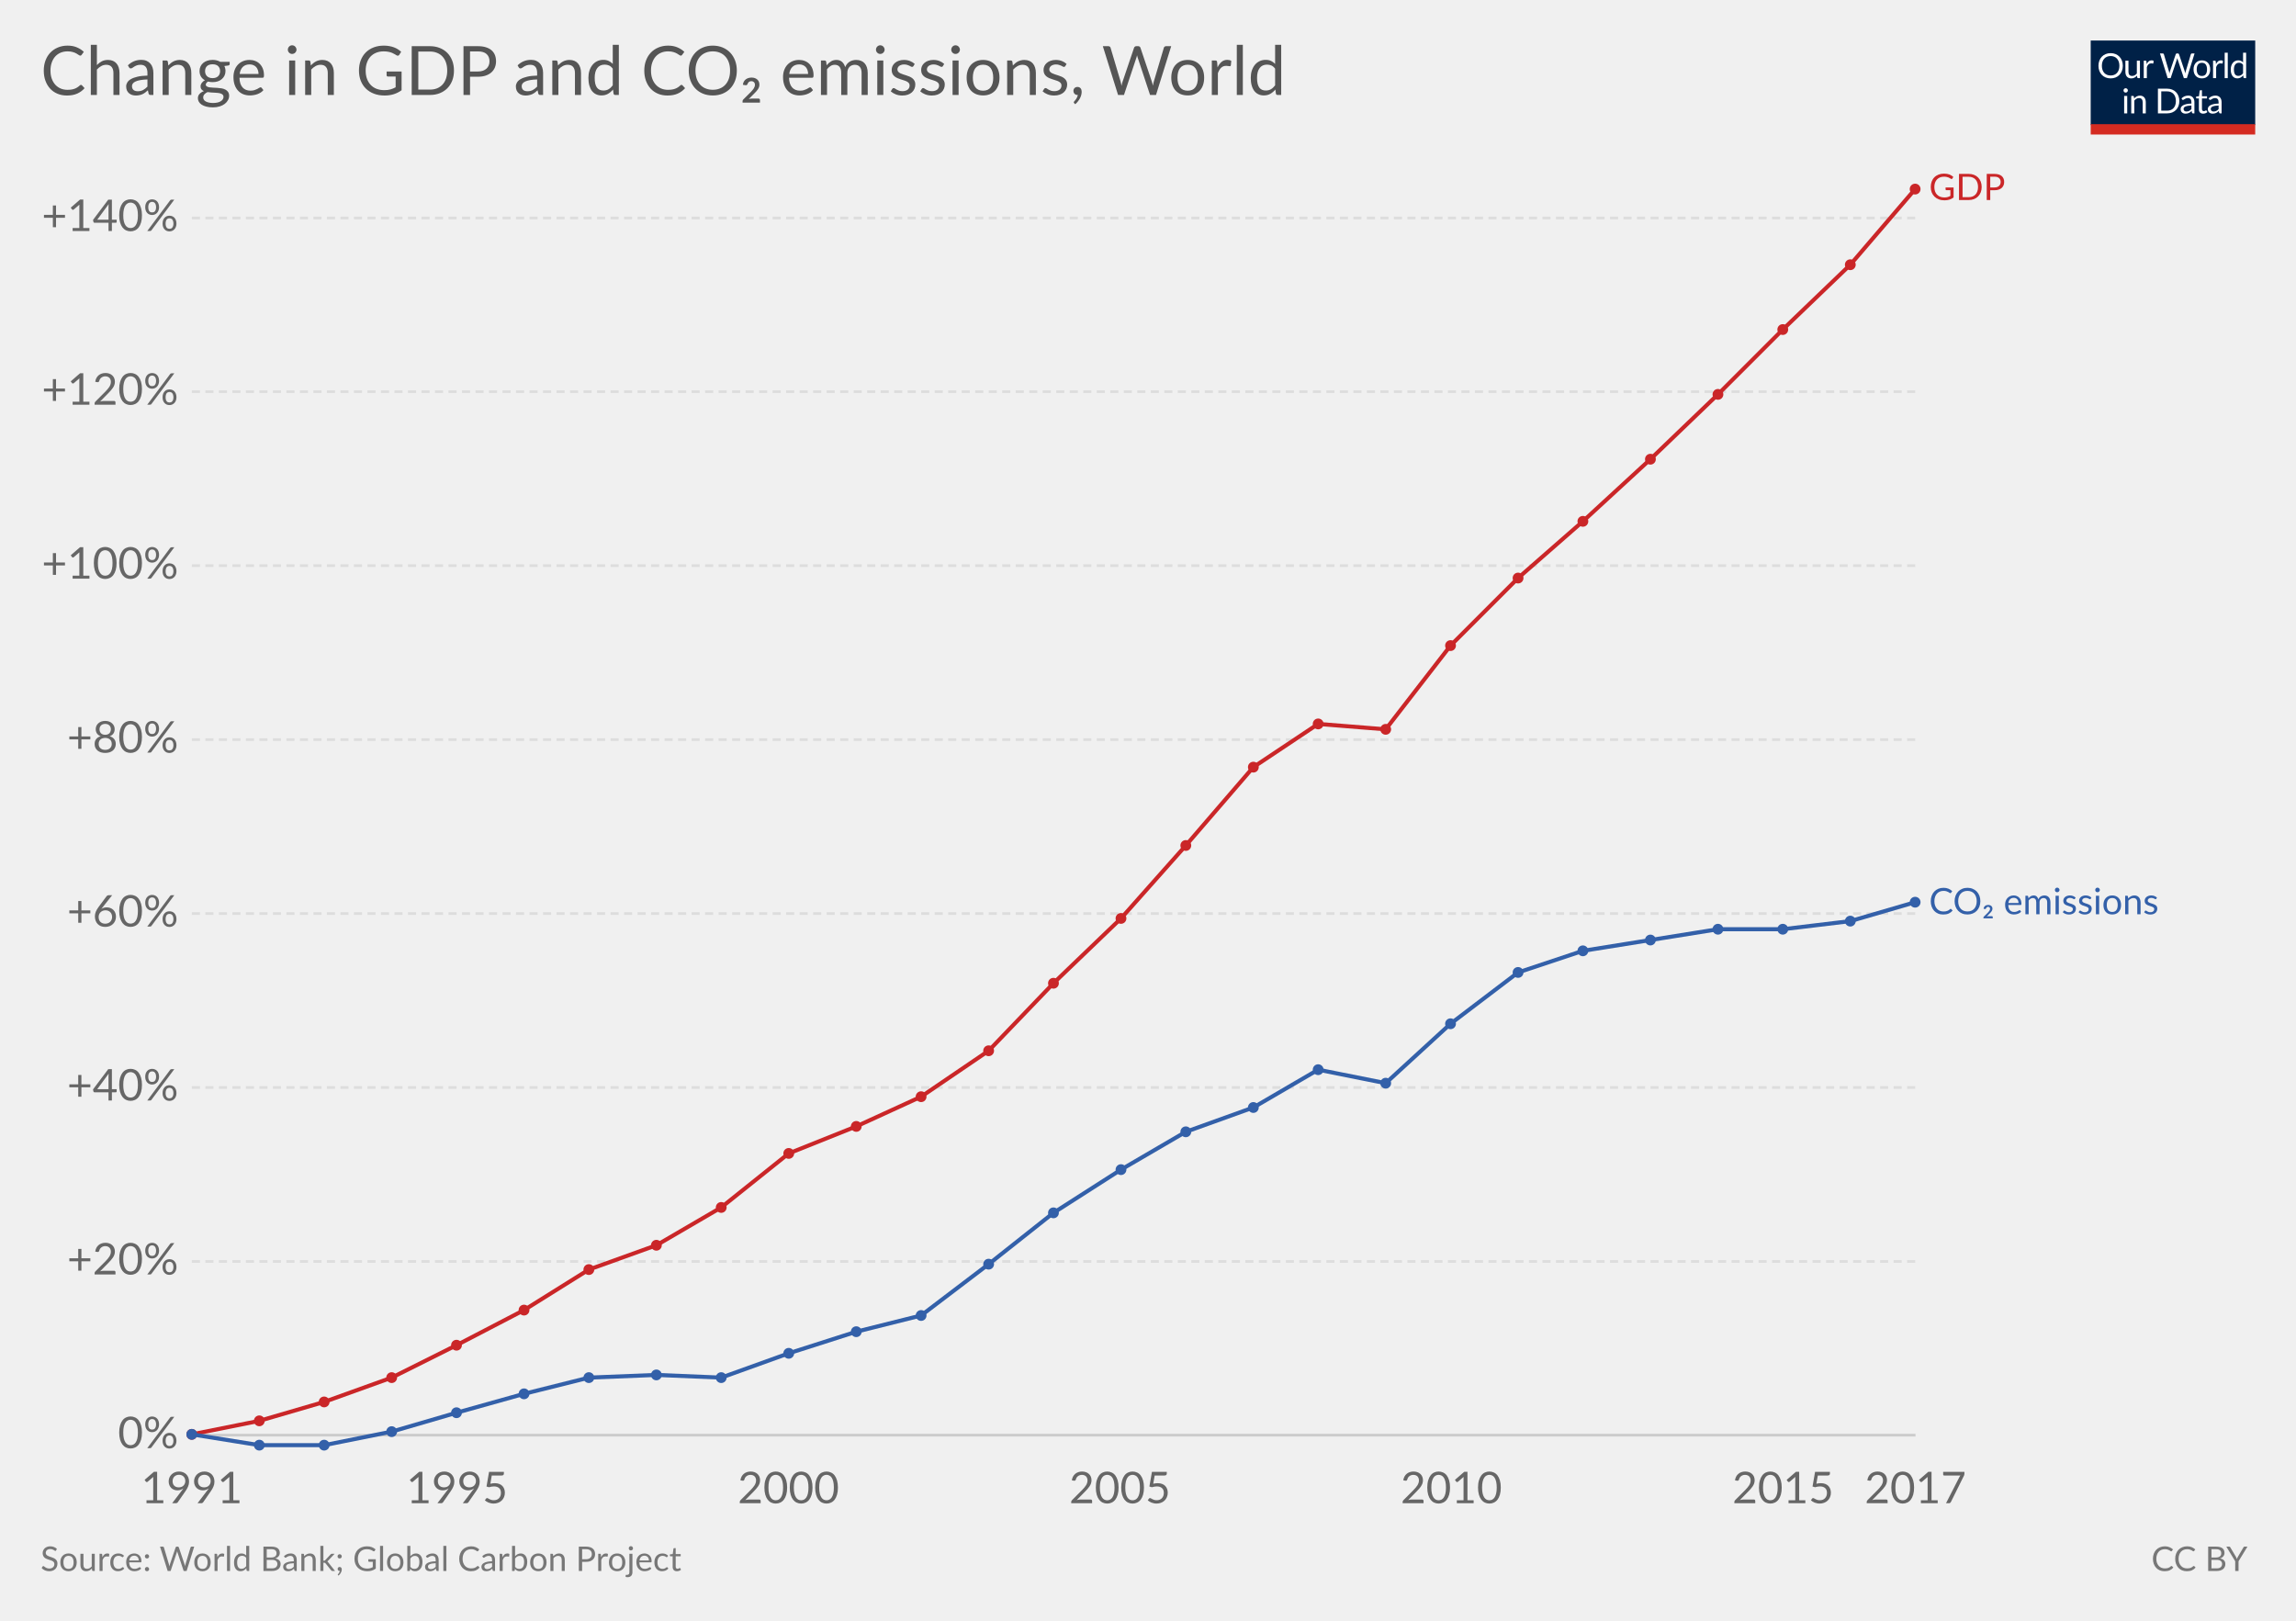
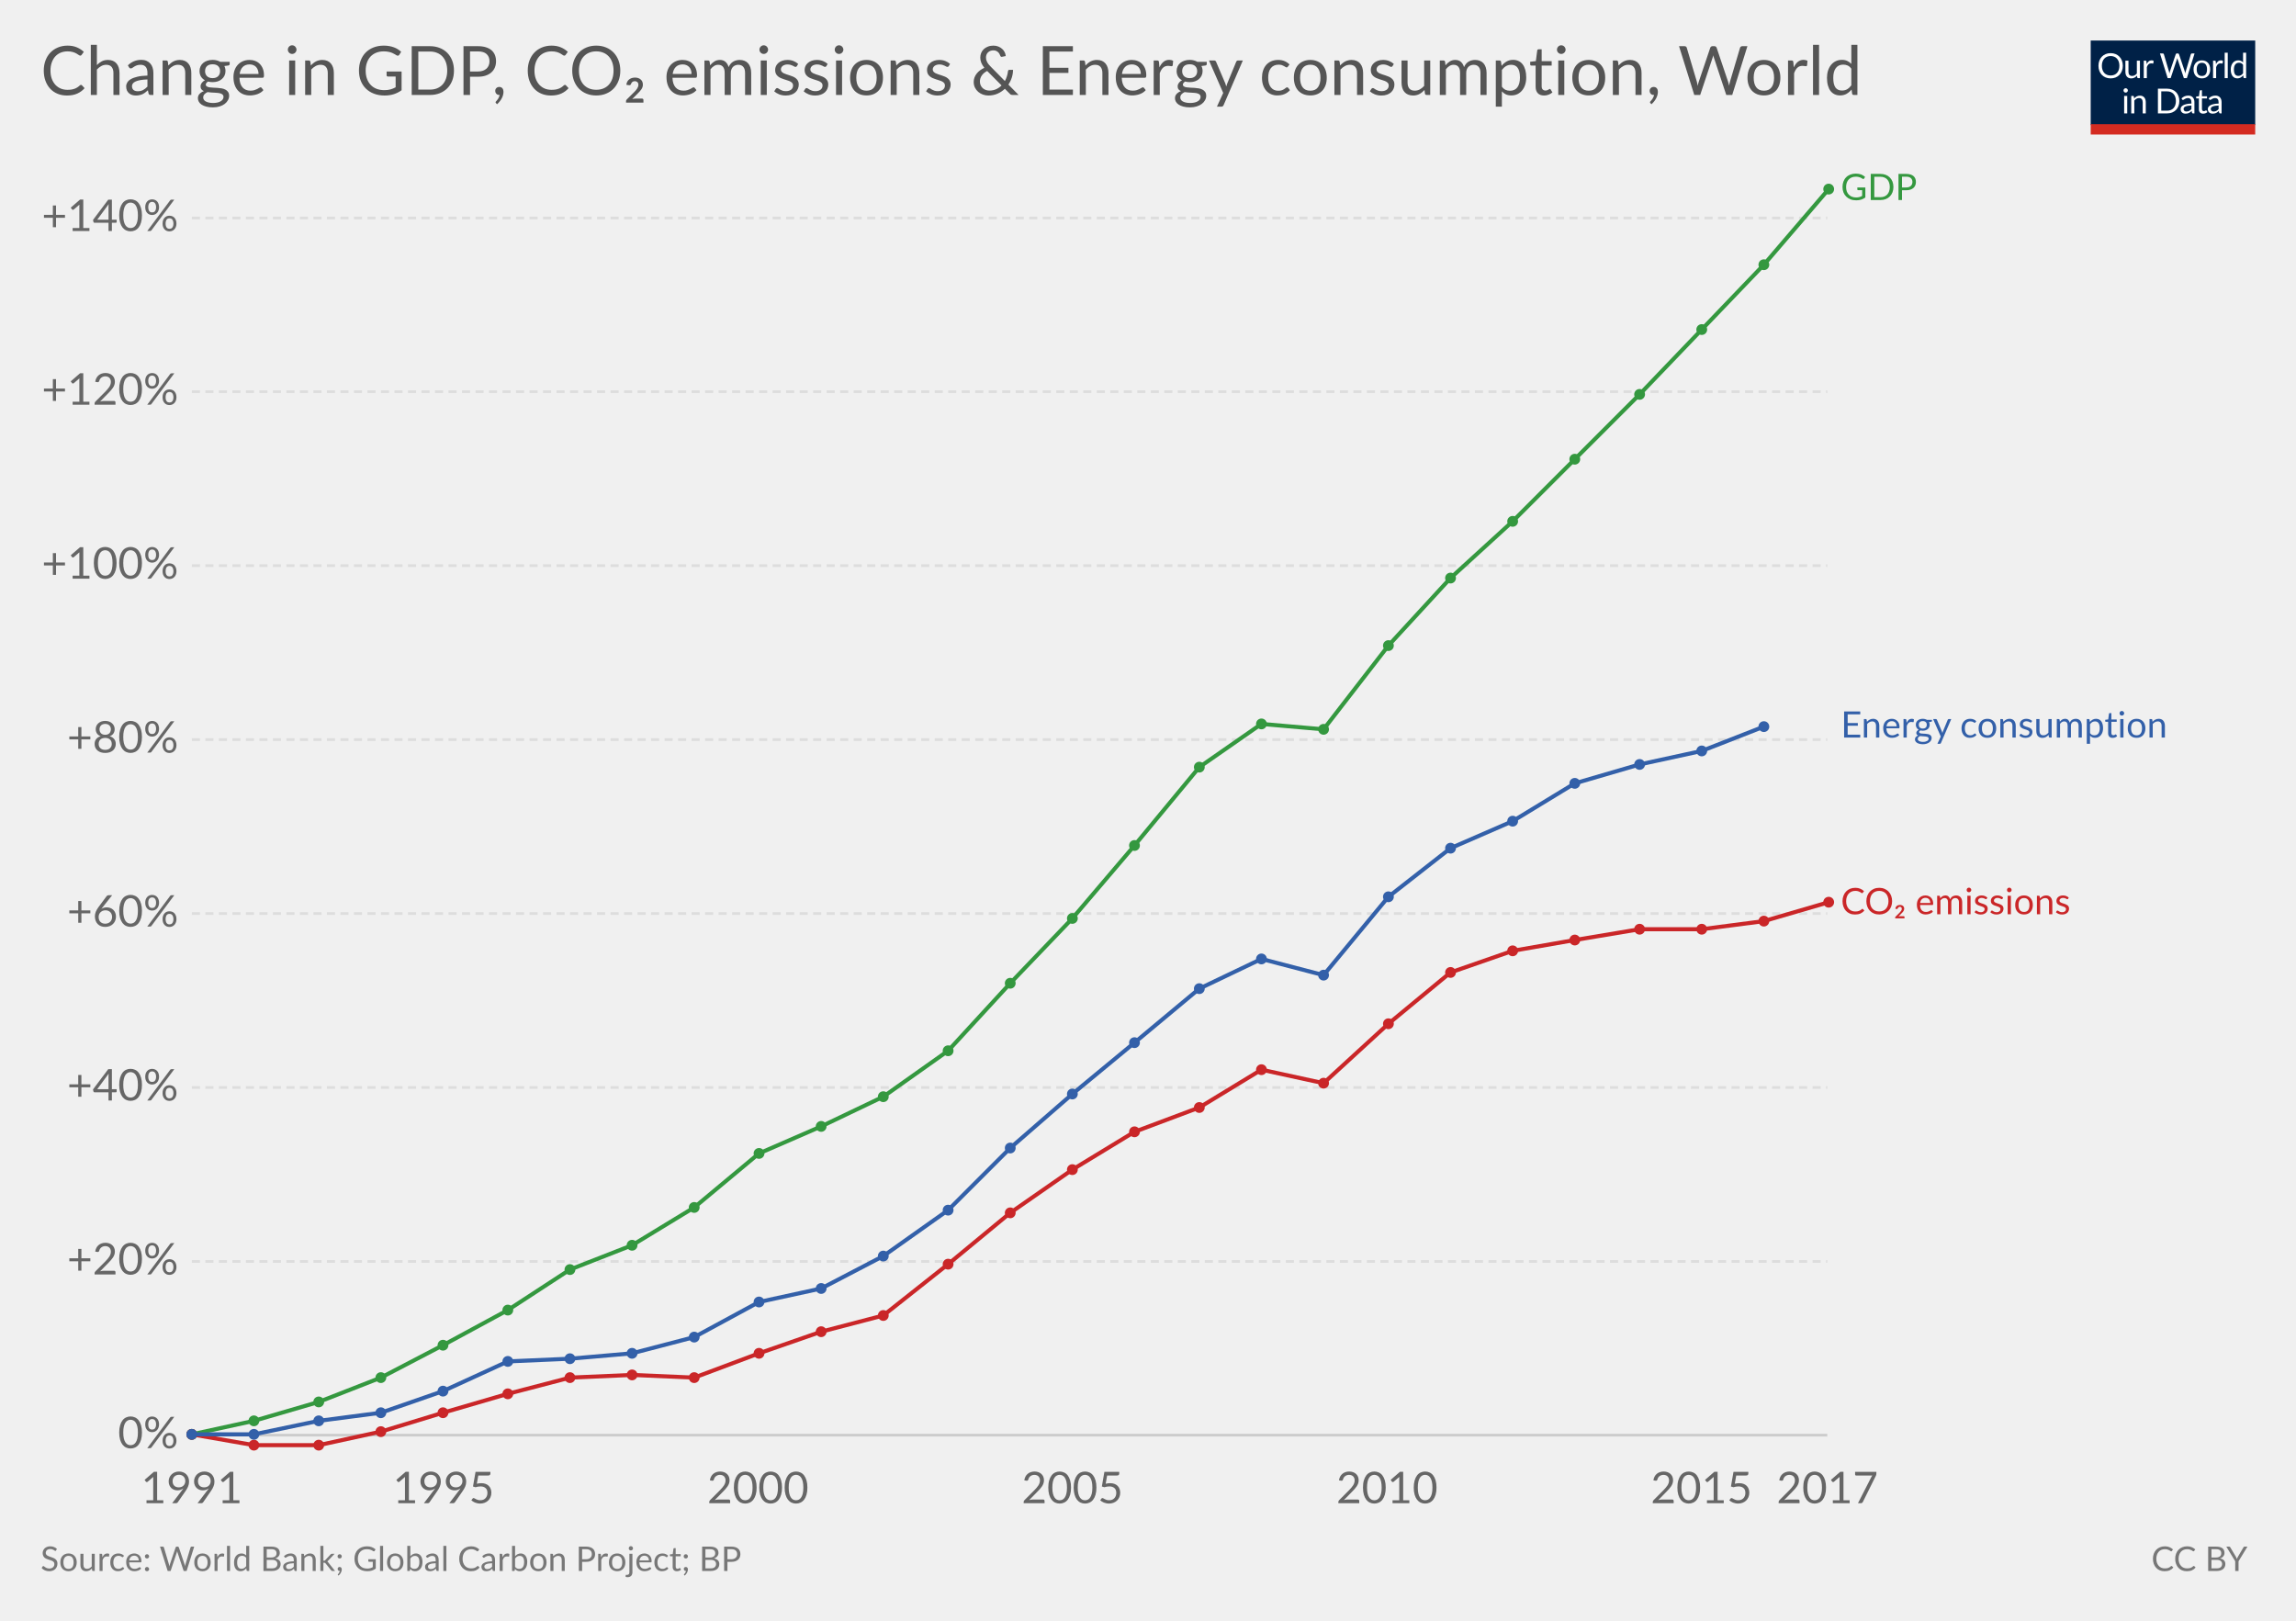
<svg xmlns="http://www.w3.org/2000/svg" version="1.1" style="font-family:Lato, 'Helvetica Neue', Helvetica, Arial, sans-serif;font-size:18px;background-color:white;text-rendering:optimizeLegibility;-webkit-font-smoothing:antialiased" width="850" height="600">
  <g class="HeaderView">
    <g transform="translate(774, 15) scale(0.29)">
      <svg width="210" height="120" viewBox="0 0 210 120" fill="none">
        <g clip-path="url(#clip0)">
          <path d="M0 0H210V107.89H0V0Z" fill="#002147" />
          <path d="M40.979 32.248C40.979 34.609 40.605 36.78 39.857 38.76C39.109 40.725 38.053 42.419 36.689 43.842C35.325 45.265 33.682 46.372 31.761 47.164C29.854 47.941 27.742 48.33 25.425 48.33C23.107 48.33 20.995 47.941 19.089 47.164C17.182 46.372 15.547 45.265 14.183 43.842C12.819 42.419 11.763 40.725 11.015 38.76C10.267 36.78 9.893 34.609 9.893 32.248C9.893 29.887 10.267 27.723 11.015 25.758C11.763 23.778 12.819 22.077 14.183 20.654C15.547 19.217 17.182 18.102 19.089 17.31C20.995 16.518 23.107 16.122 25.425 16.122C27.742 16.122 29.854 16.518 31.761 17.31C33.682 18.102 35.325 19.217 36.689 20.654C38.053 22.077 39.109 23.778 39.857 25.758C40.605 27.723 40.979 29.887 40.979 32.248ZM36.601 32.248C36.601 30.312 36.337 28.574 35.809 27.034C35.281 25.494 34.533 24.196 33.565 23.14C32.597 22.069 31.423 21.248 30.045 20.676C28.666 20.104 27.126 19.818 25.425 19.818C23.738 19.818 22.205 20.104 20.827 20.676C19.448 21.248 18.267 22.069 17.285 23.14C16.317 24.196 15.569 25.494 15.041 27.034C14.513 28.574 14.249 30.312 14.249 32.248C14.249 34.184 14.513 35.922 15.041 37.462C15.569 38.987 16.317 40.285 17.285 41.356C18.267 42.412 19.448 43.226 20.827 43.798C22.205 44.355 23.738 44.634 25.425 44.634C27.126 44.634 28.666 44.355 30.045 43.798C31.423 43.226 32.597 42.412 33.565 41.356C34.533 40.285 35.281 38.987 35.809 37.462C36.337 35.922 36.601 34.184 36.601 32.248ZM62.823 25.714V48H60.491C59.934 48 59.582 47.729 59.435 47.186L59.127 44.788C58.159 45.859 57.074 46.724 55.871 47.384C54.669 48.029 53.29 48.352 51.735 48.352C50.518 48.352 49.44 48.154 48.501 47.758C47.577 47.347 46.8 46.775 46.169 46.042C45.539 45.309 45.062 44.421 44.739 43.38C44.431 42.339 44.277 41.187 44.277 39.926V25.714H48.193V39.926C48.193 41.613 48.575 42.918 49.337 43.842C50.115 44.766 51.295 45.228 52.879 45.228C54.038 45.228 55.116 44.957 56.113 44.414C57.125 43.857 58.057 43.094 58.907 42.126V25.714H62.823ZM71.43 30.18C72.135 28.655 73 27.467 74.027 26.616C75.053 25.751 76.307 25.318 77.789 25.318C78.258 25.318 78.705 25.369 79.131 25.472C79.571 25.575 79.959 25.736 80.297 25.956L80.011 28.882C79.923 29.249 79.703 29.432 79.351 29.432C79.145 29.432 78.845 29.388 78.449 29.3C78.053 29.212 77.605 29.168 77.107 29.168C76.403 29.168 75.772 29.271 75.215 29.476C74.672 29.681 74.181 29.989 73.741 30.4C73.315 30.796 72.927 31.295 72.575 31.896C72.237 32.483 71.929 33.157 71.651 33.92V48H67.713V25.714H69.957C70.382 25.714 70.675 25.795 70.837 25.956C70.998 26.117 71.108 26.396 71.167 26.792L71.43 30.18ZM132.589 16.474L122.755 48H118.927L110.941 23.954C110.867 23.719 110.794 23.47 110.721 23.206C110.662 22.942 110.596 22.663 110.523 22.37C110.449 22.663 110.376 22.942 110.303 23.206C110.23 23.47 110.156 23.719 110.083 23.954L102.053 48H98.225L88.391 16.474H91.933C92.314 16.474 92.629 16.569 92.879 16.76C93.143 16.951 93.311 17.193 93.385 17.486L99.897 39.398C99.999 39.794 100.095 40.219 100.183 40.674C100.285 41.129 100.381 41.613 100.469 42.126C100.571 41.613 100.674 41.129 100.777 40.674C100.894 40.205 101.019 39.779 101.151 39.398L108.565 17.486C108.653 17.237 108.821 17.009 109.071 16.804C109.335 16.584 109.65 16.474 110.017 16.474H111.249C111.63 16.474 111.938 16.569 112.173 16.76C112.407 16.951 112.583 17.193 112.701 17.486L120.093 39.398C120.225 39.779 120.342 40.19 120.445 40.63C120.562 41.07 120.672 41.532 120.775 42.016C120.848 41.532 120.929 41.07 121.017 40.63C121.105 40.19 121.2 39.779 121.303 39.398L127.837 17.486C127.91 17.222 128.072 16.987 128.321 16.782C128.585 16.577 128.9 16.474 129.267 16.474H132.589ZM141.94 25.362C143.568 25.362 145.034 25.633 146.34 26.176C147.645 26.719 148.76 27.489 149.684 28.486C150.608 29.483 151.312 30.693 151.796 32.116C152.294 33.524 152.544 35.101 152.544 36.846C152.544 38.606 152.294 40.19 151.796 41.598C151.312 43.006 150.608 44.209 149.684 45.206C148.76 46.203 147.645 46.973 146.34 47.516C145.034 48.044 143.568 48.308 141.94 48.308C140.297 48.308 138.816 48.044 137.496 47.516C136.19 46.973 135.076 46.203 134.152 45.206C133.228 44.209 132.516 43.006 132.018 41.598C131.534 40.19 131.292 38.606 131.292 36.846C131.292 35.101 131.534 33.524 132.018 32.116C132.516 30.693 133.228 29.483 134.152 28.486C135.076 27.489 136.19 26.719 137.496 26.176C138.816 25.633 140.297 25.362 141.94 25.362ZM141.94 45.25C144.14 45.25 145.782 44.517 146.868 43.05C147.953 41.569 148.496 39.508 148.496 36.868C148.496 34.213 147.953 32.145 146.868 30.664C145.782 29.183 144.14 28.442 141.94 28.442C140.825 28.442 139.85 28.633 139.014 29.014C138.192 29.395 137.503 29.945 136.946 30.664C136.403 31.383 135.992 32.27 135.714 33.326C135.45 34.367 135.318 35.548 135.318 36.868C135.318 39.508 135.86 41.569 136.946 43.05C138.046 44.517 139.71 45.25 141.94 45.25ZM159.908 30.18C160.612 28.655 161.478 27.467 162.504 26.616C163.531 25.751 164.785 25.318 166.266 25.318C166.736 25.318 167.183 25.369 167.608 25.472C168.048 25.575 168.437 25.736 168.774 25.956L168.488 28.882C168.4 29.249 168.18 29.432 167.828 29.432C167.623 29.432 167.322 29.388 166.926 29.3C166.53 29.212 166.083 29.168 165.584 29.168C164.88 29.168 164.25 29.271 163.692 29.476C163.15 29.681 162.658 29.989 162.218 30.4C161.793 30.796 161.404 31.295 161.052 31.896C160.715 32.483 160.407 33.157 160.128 33.92V48H156.19V25.714H158.434C158.86 25.714 159.153 25.795 159.314 25.956C159.476 26.117 159.586 26.396 159.644 26.792L159.908 30.18ZM174.946 15.594V48H171.03V15.594H174.946ZM194.496 31.016C193.763 30.033 192.971 29.351 192.12 28.97C191.269 28.574 190.316 28.376 189.26 28.376C187.192 28.376 185.601 29.117 184.486 30.598C183.371 32.079 182.814 34.191 182.814 36.934C182.814 38.386 182.939 39.633 183.188 40.674C183.437 41.701 183.804 42.551 184.288 43.226C184.772 43.886 185.366 44.37 186.07 44.678C186.774 44.986 187.573 45.14 188.468 45.14C189.759 45.14 190.881 44.847 191.834 44.26C192.802 43.673 193.689 42.845 194.496 41.774V31.016ZM198.412 15.594V48H196.08C195.523 48 195.171 47.729 195.024 47.186L194.672 44.48C193.719 45.624 192.633 46.548 191.416 47.252C190.199 47.956 188.791 48.308 187.192 48.308C185.916 48.308 184.757 48.066 183.716 47.582C182.675 47.083 181.787 46.357 181.054 45.404C180.321 44.451 179.756 43.263 179.36 41.84C178.964 40.417 178.766 38.782 178.766 36.934C178.766 35.291 178.986 33.766 179.426 32.358C179.866 30.935 180.497 29.703 181.318 28.662C182.139 27.621 183.144 26.807 184.332 26.22C185.535 25.619 186.884 25.318 188.38 25.318C189.744 25.318 190.91 25.553 191.878 26.022C192.861 26.477 193.733 27.115 194.496 27.936V15.594H198.412ZM46.614 70.714V93H42.698V70.714H46.614ZM47.45 63.718C47.45 64.099 47.369 64.459 47.208 64.796C47.061 65.119 46.856 65.412 46.592 65.676C46.343 65.925 46.042 66.123 45.69 66.27C45.352 66.417 44.993 66.49 44.612 66.49C44.23 66.49 43.871 66.417 43.534 66.27C43.211 66.123 42.925 65.925 42.676 65.676C42.426 65.412 42.228 65.119 42.082 64.796C41.935 64.459 41.862 64.099 41.862 63.718C41.862 63.337 41.935 62.977 42.082 62.64C42.228 62.288 42.426 61.987 42.676 61.738C42.925 61.474 43.211 61.269 43.534 61.122C43.871 60.975 44.23 60.902 44.612 60.902C44.993 60.902 45.352 60.975 45.69 61.122C46.042 61.269 46.343 61.474 46.592 61.738C46.856 61.987 47.061 62.288 47.208 62.64C47.369 62.977 47.45 63.337 47.45 63.718ZM55.424 73.948C55.908 73.405 56.422 72.914 56.964 72.474C57.507 72.034 58.079 71.66 58.68 71.352C59.296 71.029 59.941 70.787 60.616 70.626C61.306 70.45 62.046 70.362 62.838 70.362C64.055 70.362 65.126 70.567 66.05 70.978C66.989 71.374 67.766 71.946 68.382 72.694C69.013 73.427 69.49 74.315 69.812 75.356C70.135 76.397 70.296 77.549 70.296 78.81V93H66.358V78.81C66.358 77.123 65.969 75.818 65.192 74.894C64.43 73.955 63.264 73.486 61.694 73.486C60.535 73.486 59.45 73.765 58.438 74.322C57.441 74.879 56.517 75.635 55.666 76.588V93H51.728V70.714H54.082C54.639 70.714 54.984 70.985 55.116 71.528L55.424 73.948ZM113.129 77.248C113.129 79.609 112.755 81.758 112.007 83.694C111.259 85.63 110.203 87.287 108.839 88.666C107.475 90.045 105.832 91.115 103.911 91.878C102.004 92.626 99.892 93 97.575 93H85.805V61.474H97.575C99.892 61.474 102.004 61.855 103.911 62.618C105.832 63.366 107.475 64.437 108.839 65.83C110.203 67.209 111.259 68.866 112.007 70.802C112.755 72.738 113.129 74.887 113.129 77.248ZM108.751 77.248C108.751 75.312 108.487 73.581 107.959 72.056C107.431 70.531 106.683 69.24 105.715 68.184C104.747 67.128 103.574 66.321 102.195 65.764C100.816 65.207 99.276 64.928 97.575 64.928H90.073V89.546H97.575C99.276 89.546 100.816 89.267 102.195 88.71C103.574 88.153 104.747 87.353 105.715 86.312C106.683 85.256 107.431 83.965 107.959 82.44C108.487 80.915 108.751 79.184 108.751 77.248ZM128.553 82.968C126.749 83.027 125.209 83.173 123.933 83.408C122.672 83.628 121.638 83.921 120.831 84.288C120.039 84.655 119.46 85.087 119.093 85.586C118.741 86.085 118.565 86.642 118.565 87.258C118.565 87.845 118.661 88.351 118.851 88.776C119.042 89.201 119.299 89.553 119.621 89.832C119.959 90.096 120.347 90.294 120.787 90.426C121.242 90.543 121.726 90.602 122.239 90.602C122.929 90.602 123.559 90.536 124.131 90.404C124.703 90.257 125.239 90.052 125.737 89.788C126.251 89.524 126.735 89.209 127.189 88.842C127.659 88.475 128.113 88.057 128.553 87.588V82.968ZM115.903 73.86C117.135 72.672 118.463 71.785 119.885 71.198C121.308 70.611 122.885 70.318 124.615 70.318C125.862 70.318 126.969 70.523 127.937 70.934C128.905 71.345 129.719 71.917 130.379 72.65C131.039 73.383 131.538 74.271 131.875 75.312C132.213 76.353 132.381 77.497 132.381 78.744V93H130.643C130.262 93 129.969 92.941 129.763 92.824C129.558 92.692 129.397 92.443 129.279 92.076L128.839 89.964C128.253 90.507 127.681 90.991 127.123 91.416C126.566 91.827 125.979 92.179 125.363 92.472C124.747 92.751 124.087 92.963 123.383 93.11C122.694 93.271 121.924 93.352 121.073 93.352C120.208 93.352 119.394 93.235 118.631 93C117.869 92.751 117.201 92.384 116.629 91.9C116.072 91.416 115.625 90.807 115.287 90.074C114.965 89.326 114.803 88.446 114.803 87.434C114.803 86.554 115.045 85.711 115.529 84.904C116.013 84.083 116.798 83.357 117.883 82.726C118.969 82.095 120.384 81.582 122.129 81.186C123.875 80.775 126.016 80.541 128.553 80.482V78.744C128.553 77.013 128.179 75.708 127.431 74.828C126.683 73.933 125.591 73.486 124.153 73.486C123.185 73.486 122.371 73.611 121.711 73.86C121.066 74.095 120.501 74.366 120.017 74.674C119.548 74.967 119.137 75.239 118.785 75.488C118.448 75.723 118.111 75.84 117.773 75.84C117.509 75.84 117.282 75.774 117.091 75.642C116.901 75.495 116.739 75.319 116.607 75.114L115.903 73.86ZM143.568 93.352C141.808 93.352 140.451 92.861 139.498 91.878C138.559 90.895 138.09 89.48 138.09 87.632V73.992H135.406C135.171 73.992 134.973 73.926 134.812 73.794C134.65 73.647 134.57 73.427 134.57 73.134V71.572L138.222 71.11L139.124 64.224C139.168 64.004 139.263 63.828 139.41 63.696C139.571 63.549 139.776 63.476 140.026 63.476H142.006V71.154H148.452V73.992H142.006V87.368C142.006 88.307 142.233 89.003 142.688 89.458C143.142 89.913 143.729 90.14 144.448 90.14C144.858 90.14 145.21 90.089 145.504 89.986C145.812 89.869 146.076 89.744 146.296 89.612C146.516 89.48 146.699 89.363 146.846 89.26C147.007 89.143 147.146 89.084 147.264 89.084C147.469 89.084 147.652 89.209 147.814 89.458L148.958 91.328C148.283 91.959 147.469 92.457 146.516 92.824C145.562 93.176 144.58 93.352 143.568 93.352ZM163.253 82.968C161.449 83.027 159.909 83.173 158.633 83.408C157.372 83.628 156.338 83.921 155.531 84.288C154.739 84.655 154.16 85.087 153.793 85.586C153.441 86.085 153.265 86.642 153.265 87.258C153.265 87.845 153.36 88.351 153.551 88.776C153.742 89.201 153.998 89.553 154.321 89.832C154.658 90.096 155.047 90.294 155.487 90.426C155.942 90.543 156.426 90.602 156.939 90.602C157.628 90.602 158.259 90.536 158.831 90.404C159.403 90.257 159.938 90.052 160.437 89.788C160.95 89.524 161.434 89.209 161.889 88.842C162.358 88.475 162.813 88.057 163.253 87.588V82.968ZM150.603 73.86C151.835 72.672 153.162 71.785 154.585 71.198C156.008 70.611 157.584 70.318 159.315 70.318C160.562 70.318 161.669 70.523 162.637 70.934C163.605 71.345 164.419 71.917 165.079 72.65C165.739 73.383 166.238 74.271 166.575 75.312C166.912 76.353 167.081 77.497 167.081 78.744V93H165.343C164.962 93 164.668 92.941 164.463 92.824C164.258 92.692 164.096 92.443 163.979 92.076L163.539 89.964C162.952 90.507 162.38 90.991 161.823 91.416C161.266 91.827 160.679 92.179 160.063 92.472C159.447 92.751 158.787 92.963 158.083 93.11C157.394 93.271 156.624 93.352 155.773 93.352C154.908 93.352 154.094 93.235 153.331 93C152.568 92.751 151.901 92.384 151.329 91.9C150.772 91.416 150.324 90.807 149.987 90.074C149.664 89.326 149.503 88.446 149.503 87.434C149.503 86.554 149.745 85.711 150.229 84.904C150.713 84.083 151.498 83.357 152.583 82.726C153.668 82.095 155.084 81.582 156.829 81.186C158.574 80.775 160.716 80.541 163.253 80.482V78.744C163.253 77.013 162.879 75.708 162.131 74.828C161.383 73.933 160.29 73.486 158.853 73.486C157.885 73.486 157.071 73.611 156.411 73.86C155.766 74.095 155.201 74.366 154.717 74.674C154.248 74.967 153.837 75.239 153.485 75.488C153.148 75.723 152.81 75.84 152.473 75.84C152.209 75.84 151.982 75.774 151.791 75.642C151.6 75.495 151.439 75.319 151.307 75.114L150.603 73.86Z" fill="white" />
          <rect y="106.789" width="210" height="13.211" fill="#D42B21" />
        </g>
        <defs>
          <clipPath id="clip0">
            <rect width="210" height="120" fill="white" />
          </clipPath>
        </defs>
      </svg>
    </g>
    <a href="https://ourworldindata.org/grapher/gdp-and-co2-emissions" target="_blank">
      <text font-size="25.20" x="15.0" y="35.2" fill="#555">
-         <tspan x="15" y="35.16">Change in GDP and CO₂ emissions, World</tspan>
+         <tspan x="15" y="35.16">Change in GDP, CO₂ emissions &amp; Energy consumption, World</tspan>
      </text>
    </a>
  </g>
  <g class="LineChart">
    <defs>
      <clipPath id="boundsClip-5">
        <rect x="61.03" y="0" width="830" height="973" />
      </clipPath>
    </defs>
    <g class="AxisBoxView">
      <g class="HorizontalAxis">
        <text x="71" y="556.5" fill="#666" text-anchor="middle" font-size="16.2">1991</text>
-         <text x="169.2" y="556.5" fill="#666" text-anchor="middle" font-size="16.2">1995</text>
-         <text x="291.9" y="556.5" fill="#666" text-anchor="middle" font-size="16.2">2000</text>
-         <text x="414.6" y="556.5" fill="#666" text-anchor="middle" font-size="16.2">2005</text>
-         <text x="537.3" y="556.5" fill="#666" text-anchor="middle" font-size="16.2">2010</text>
-         <text x="660.1" y="556.5" fill="#666" text-anchor="middle" font-size="16.2">2015</text>
-         <text x="709.1" y="556.5" fill="#666" text-anchor="middle" font-size="16.2">2017</text>
+         <text x="164.2" y="556.5" fill="#666" text-anchor="middle" font-size="16.2">1995</text>
+         <text x="280.6" y="556.5" fill="#666" text-anchor="middle" font-size="16.2">2000</text>
+         <text x="397" y="556.5" fill="#666" text-anchor="middle" font-size="16.2">2005</text>
+         <text x="513.5" y="556.5" fill="#666" text-anchor="middle" font-size="16.2">2010</text>
+         <text x="629.9" y="556.5" fill="#666" text-anchor="middle" font-size="16.2">2015</text>
+         <text x="676.5" y="556.5" fill="#666" text-anchor="middle" font-size="16.2">2017</text>
      </g>
      <g class="VerticalAxis">
        <text x="66.03" y="531.3" fill="#666" dominant-baseline="middle" text-anchor="end" font-size="16.2">0%</text>
        <text x="66.03" y="467" fill="#666" dominant-baseline="middle" text-anchor="end" font-size="16.2">+20%</text>
        <text x="66.03" y="402.6" fill="#666" dominant-baseline="middle" text-anchor="end" font-size="16.2">+40%</text>
        <text x="66.03" y="338.2" fill="#666" dominant-baseline="middle" text-anchor="end" font-size="16.2">+60%</text>
        <text x="66.03" y="273.8" fill="#666" dominant-baseline="middle" text-anchor="end" font-size="16.2">+80%</text>
        <text x="66.03" y="209.4" fill="#666" dominant-baseline="middle" text-anchor="end" font-size="16.2">+100%</text>
        <text x="66.03" y="145" fill="#666" dominant-baseline="middle" text-anchor="end" font-size="16.2">+120%</text>
        <text x="66.03" y="80.7" fill="#666" dominant-baseline="middle" text-anchor="end" font-size="16.2">+140%</text>
      </g>
      <g class="AxisGridLines">
-         <line x1="71.03" y1="531.3" x2="709.14" y2="531.3" stroke="#ccc" />
-         <line x1="71.03" y1="467" x2="709.14" y2="467" stroke="#ddd" stroke-dasharray="3,2" />
-         <line x1="71.03" y1="402.6" x2="709.14" y2="402.6" stroke="#ddd" stroke-dasharray="3,2" />
-         <line x1="71.03" y1="338.2" x2="709.14" y2="338.2" stroke="#ddd" stroke-dasharray="3,2" />
-         <line x1="71.03" y1="273.8" x2="709.14" y2="273.8" stroke="#ddd" stroke-dasharray="3,2" />
-         <line x1="71.03" y1="209.4" x2="709.14" y2="209.4" stroke="#ddd" stroke-dasharray="3,2" />
-         <line x1="71.03" y1="145" x2="709.14" y2="145" stroke="#ddd" stroke-dasharray="3,2" />
-         <line x1="71.03" y1="80.7" x2="709.14" y2="80.7" stroke="#ddd" stroke-dasharray="3,2" />
+         <line x1="71.03" y1="531.3" x2="676.48" y2="531.3" stroke="#ccc" />
+         <line x1="71.03" y1="467" x2="676.48" y2="467" stroke="#ddd" stroke-dasharray="3,2" />
+         <line x1="71.03" y1="402.6" x2="676.48" y2="402.6" stroke="#ddd" stroke-dasharray="3,2" />
+         <line x1="71.03" y1="338.2" x2="676.48" y2="338.2" stroke="#ddd" stroke-dasharray="3,2" />
+         <line x1="71.03" y1="273.8" x2="676.48" y2="273.8" stroke="#ddd" stroke-dasharray="3,2" />
+         <line x1="71.03" y1="209.4" x2="676.48" y2="209.4" stroke="#ddd" stroke-dasharray="3,2" />
+         <line x1="71.03" y1="145" x2="676.48" y2="145" stroke="#ddd" stroke-dasharray="3,2" />
+         <line x1="71.03" y1="80.7" x2="676.48" y2="80.7" stroke="#ddd" stroke-dasharray="3,2" />
      </g>
    </g>
    <g clip-path="url(#boundsClip-5)">
      <g class="HeightedLegend">
        <g class="legendMark">
-           <rect x="709.145" y="63.25" width="64.295" height="13.5" fill="#fff" opacity="0" />
-           <text font-size="13.50" x="714.1" y="74.0" fill="#ca2628">
-             <tspan x="714.145" y="74.05">GDP</tspan>
+           <rect x="676.475" y="63.25" width="64.295" height="13.5" fill="#fff" opacity="0" />
+           <text font-size="13.50" x="681.5" y="74.0" fill="#34983f">
+             <tspan x="681.475" y="74.05">GDP</tspan>
          </text>
        </g>
        <g class="legendMark">
-           <rect x="709.145" y="327.65" width="125.855" height="13.5" fill="#fff" opacity="0" />
-           <text font-size="13.50" x="714.1" y="338.4" fill="#3360a9">
-             <tspan x="714.145" y="338.45">CO₂ emissions</tspan>
+           <rect x="676.475" y="262.25" width="158.525" height="13.5" fill="#fff" opacity="0" />
+           <text font-size="13.50" x="681.5" y="273.1" fill="#3360a9">
+             <tspan x="681.475" y="273.05">Energy consumption</tspan>
+           </text>
+         </g>
+         <g class="legendMark">
+           <rect x="676.475" y="327.65" width="125.855" height="13.5" fill="#fff" opacity="0" />
+           <text font-size="13.50" x="681.5" y="338.4" fill="#ca2628">
+             <tspan x="681.475" y="338.45">CO₂ emissions</tspan>
          </text>
        </g>
      </g>
      <g class="Lines">
-         <rect x="71" y="70" width="638" height="465" fill="rgba(255,255,255,0)" opacity="0" />
+         <rect x="71" y="70" width="605" height="465" fill="rgba(255,255,255,0)" opacity="0" />
        <g class="key-World_0">
-           <path stroke="#ca2628" stroke-linecap="round" d="M71 531L96 526L120 519L145 510L169 498L194 485L218 470L243 461L267 447L292 427L317 417L341 406L366 389L390 364L415 340L439 313L464 284L488 268L513 270L537 239L562 214L586 193L611 170L636 146L660 122L685 98L709 70" fill="none" stroke-width="1.5" />
-           <g fill="#ca2628">
+           <path stroke="#34983f" stroke-linecap="round" d="M71 531L94 526L118 519L141 510L164 498L188 485L211 470L234 461L257 447L281 427L304 417L327 406L351 389L374 364L397 340L420 313L444 284L467 268L490 270L514 239L537 214L560 193L583 170L607 146L630 122L653 98L677 70" fill="none" stroke-width="1.5" />
+           <g fill="#34983f">
            <circle cx="71" cy="531" r="2" />
-             <circle cx="96" cy="526" r="2" />
-             <circle cx="120" cy="519" r="2" />
-             <circle cx="145" cy="510" r="2" />
-             <circle cx="169" cy="498" r="2" />
-             <circle cx="194" cy="485" r="2" />
-             <circle cx="218" cy="470" r="2" />
-             <circle cx="243" cy="461" r="2" />
-             <circle cx="267" cy="447" r="2" />
-             <circle cx="292" cy="427" r="2" />
-             <circle cx="317" cy="417" r="2" />
-             <circle cx="341" cy="406" r="2" />
-             <circle cx="366" cy="389" r="2" />
-             <circle cx="390" cy="364" r="2" />
-             <circle cx="415" cy="340" r="2" />
-             <circle cx="439" cy="313" r="2" />
-             <circle cx="464" cy="284" r="2" />
-             <circle cx="488" cy="268" r="2" />
-             <circle cx="513" cy="270" r="2" />
-             <circle cx="537" cy="239" r="2" />
-             <circle cx="562" cy="214" r="2" />
-             <circle cx="586" cy="193" r="2" />
-             <circle cx="611" cy="170" r="2" />
-             <circle cx="636" cy="146" r="2" />
-             <circle cx="660" cy="122" r="2" />
-             <circle cx="685" cy="98" r="2" />
-             <circle cx="709" cy="70" r="2" />
+             <circle cx="94" cy="526" r="2" />
+             <circle cx="118" cy="519" r="2" />
+             <circle cx="141" cy="510" r="2" />
+             <circle cx="164" cy="498" r="2" />
+             <circle cx="188" cy="485" r="2" />
+             <circle cx="211" cy="470" r="2" />
+             <circle cx="234" cy="461" r="2" />
+             <circle cx="257" cy="447" r="2" />
+             <circle cx="281" cy="427" r="2" />
+             <circle cx="304" cy="417" r="2" />
+             <circle cx="327" cy="406" r="2" />
+             <circle cx="351" cy="389" r="2" />
+             <circle cx="374" cy="364" r="2" />
+             <circle cx="397" cy="340" r="2" />
+             <circle cx="420" cy="313" r="2" />
+             <circle cx="444" cy="284" r="2" />
+             <circle cx="467" cy="268" r="2" />
+             <circle cx="490" cy="270" r="2" />
+             <circle cx="514" cy="239" r="2" />
+             <circle cx="537" cy="214" r="2" />
+             <circle cx="560" cy="193" r="2" />
+             <circle cx="583" cy="170" r="2" />
+             <circle cx="607" cy="146" r="2" />
+             <circle cx="630" cy="122" r="2" />
+             <circle cx="653" cy="98" r="2" />
+             <circle cx="677" cy="70" r="2" />
          </g>
        </g>
        <g class="key-World_1">
-           <path stroke="#3360a9" stroke-linecap="round" d="M71 531L96 535L120 535L145 530L169 523L194 516L218 510L243 509L267 510L292 501L317 493L341 487L366 468L390 449L415 433L439 419L464 410L488 396L513 401L537 379L562 360L586 352L611 348L636 344L660 344L685 341L709 334" fill="none" stroke-width="1.5" />
+           <path stroke="#ca2628" stroke-linecap="round" d="M71 531L94 535L118 535L141 530L164 523L188 516L211 510L234 509L257 510L281 501L304 493L327 487L351 468L374 449L397 433L420 419L444 410L467 396L490 401L514 379L537 360L560 352L583 348L607 344L630 344L653 341L677 334" fill="none" stroke-width="1.5" />
+           <g fill="#ca2628">
+             <circle cx="71" cy="531" r="2" />
+             <circle cx="94" cy="535" r="2" />
+             <circle cx="118" cy="535" r="2" />
+             <circle cx="141" cy="530" r="2" />
+             <circle cx="164" cy="523" r="2" />
+             <circle cx="188" cy="516" r="2" />
+             <circle cx="211" cy="510" r="2" />
+             <circle cx="234" cy="509" r="2" />
+             <circle cx="257" cy="510" r="2" />
+             <circle cx="281" cy="501" r="2" />
+             <circle cx="304" cy="493" r="2" />
+             <circle cx="327" cy="487" r="2" />
+             <circle cx="351" cy="468" r="2" />
+             <circle cx="374" cy="449" r="2" />
+             <circle cx="397" cy="433" r="2" />
+             <circle cx="420" cy="419" r="2" />
+             <circle cx="444" cy="410" r="2" />
+             <circle cx="467" cy="396" r="2" />
+             <circle cx="490" cy="401" r="2" />
+             <circle cx="514" cy="379" r="2" />
+             <circle cx="537" cy="360" r="2" />
+             <circle cx="560" cy="352" r="2" />
+             <circle cx="583" cy="348" r="2" />
+             <circle cx="607" cy="344" r="2" />
+             <circle cx="630" cy="344" r="2" />
+             <circle cx="653" cy="341" r="2" />
+             <circle cx="677" cy="334" r="2" />
+           </g>
+         </g>
+         <g class="key-World_2">
+           <path stroke="#3360a9" stroke-linecap="round" d="M71 531L94 531L118 526L141 523L164 515L188 504L211 503L234 501L257 495L281 482L304 477L327 465L351 448L374 425L397 405L420 386L444 366L467 355L490 361L514 332L537 314L560 304L583 290L607 283L630 278L653 269" fill="none" stroke-width="1.5" />
          <g fill="#3360a9">
            <circle cx="71" cy="531" r="2" />
-             <circle cx="96" cy="535" r="2" />
-             <circle cx="120" cy="535" r="2" />
-             <circle cx="145" cy="530" r="2" />
-             <circle cx="169" cy="523" r="2" />
-             <circle cx="194" cy="516" r="2" />
-             <circle cx="218" cy="510" r="2" />
-             <circle cx="243" cy="509" r="2" />
-             <circle cx="267" cy="510" r="2" />
-             <circle cx="292" cy="501" r="2" />
-             <circle cx="317" cy="493" r="2" />
-             <circle cx="341" cy="487" r="2" />
-             <circle cx="366" cy="468" r="2" />
-             <circle cx="390" cy="449" r="2" />
-             <circle cx="415" cy="433" r="2" />
-             <circle cx="439" cy="419" r="2" />
-             <circle cx="464" cy="410" r="2" />
-             <circle cx="488" cy="396" r="2" />
-             <circle cx="513" cy="401" r="2" />
-             <circle cx="537" cy="379" r="2" />
-             <circle cx="562" cy="360" r="2" />
-             <circle cx="586" cy="352" r="2" />
-             <circle cx="611" cy="348" r="2" />
-             <circle cx="636" cy="344" r="2" />
-             <circle cx="660" cy="344" r="2" />
-             <circle cx="685" cy="341" r="2" />
-             <circle cx="709" cy="334" r="2" />
+             <circle cx="94" cy="531" r="2" />
+             <circle cx="118" cy="526" r="2" />
+             <circle cx="141" cy="523" r="2" />
+             <circle cx="164" cy="515" r="2" />
+             <circle cx="188" cy="504" r="2" />
+             <circle cx="211" cy="503" r="2" />
+             <circle cx="234" cy="501" r="2" />
+             <circle cx="257" cy="495" r="2" />
+             <circle cx="281" cy="482" r="2" />
+             <circle cx="304" cy="477" r="2" />
+             <circle cx="327" cy="465" r="2" />
+             <circle cx="351" cy="448" r="2" />
+             <circle cx="374" cy="425" r="2" />
+             <circle cx="397" cy="405" r="2" />
+             <circle cx="420" cy="386" r="2" />
+             <circle cx="444" cy="366" r="2" />
+             <circle cx="467" cy="355" r="2" />
+             <circle cx="490" cy="361" r="2" />
+             <circle cx="514" cy="332" r="2" />
+             <circle cx="537" cy="314" r="2" />
+             <circle cx="560" cy="304" r="2" />
+             <circle cx="583" cy="290" r="2" />
+             <circle cx="607" cy="283" r="2" />
+             <circle cx="630" cy="278" r="2" />
+             <circle cx="653" cy="269" r="2" />
          </g>
        </g>
      </g>
    </g>
  </g>
  <g class="SourcesFooter" style="fill:#777">
    <g class="clickable" style="fill:#777">
      <text font-size="12.60" x="15.0" y="581.6">
-         <tspan x="15" y="581.58">Source: World Bank; Global Carbon Project</tspan>
+         <tspan x="15" y="581.58">Source: World Bank; Global Carbon Project; BP</tspan>
      </text>
    </g>
    <text font-size="12.60" x="796.4" y="581.6">
      <tspan x="796.444" y="581.58">
        <a style="fill: #777;" class="cclogo" href="http://creativecommons.org/licenses/by/4.0/deed.en_US" target="_blank">CC BY</a>
      </tspan>
    </text>
  </g>
</svg>
